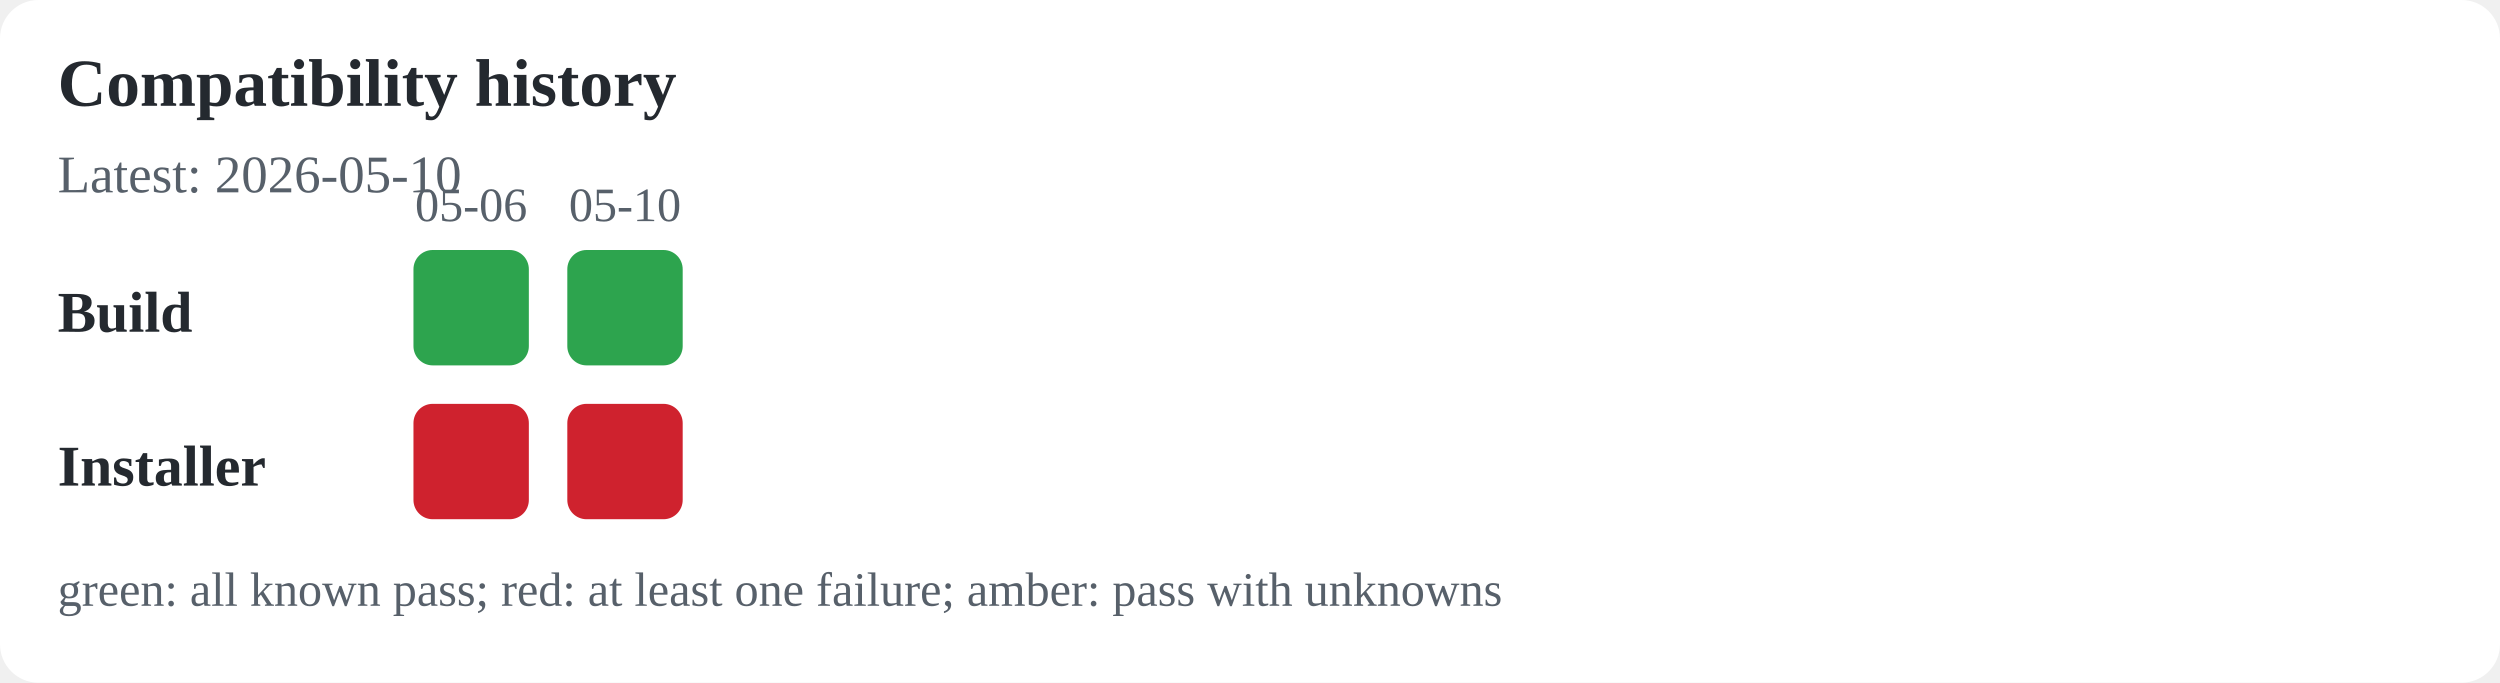
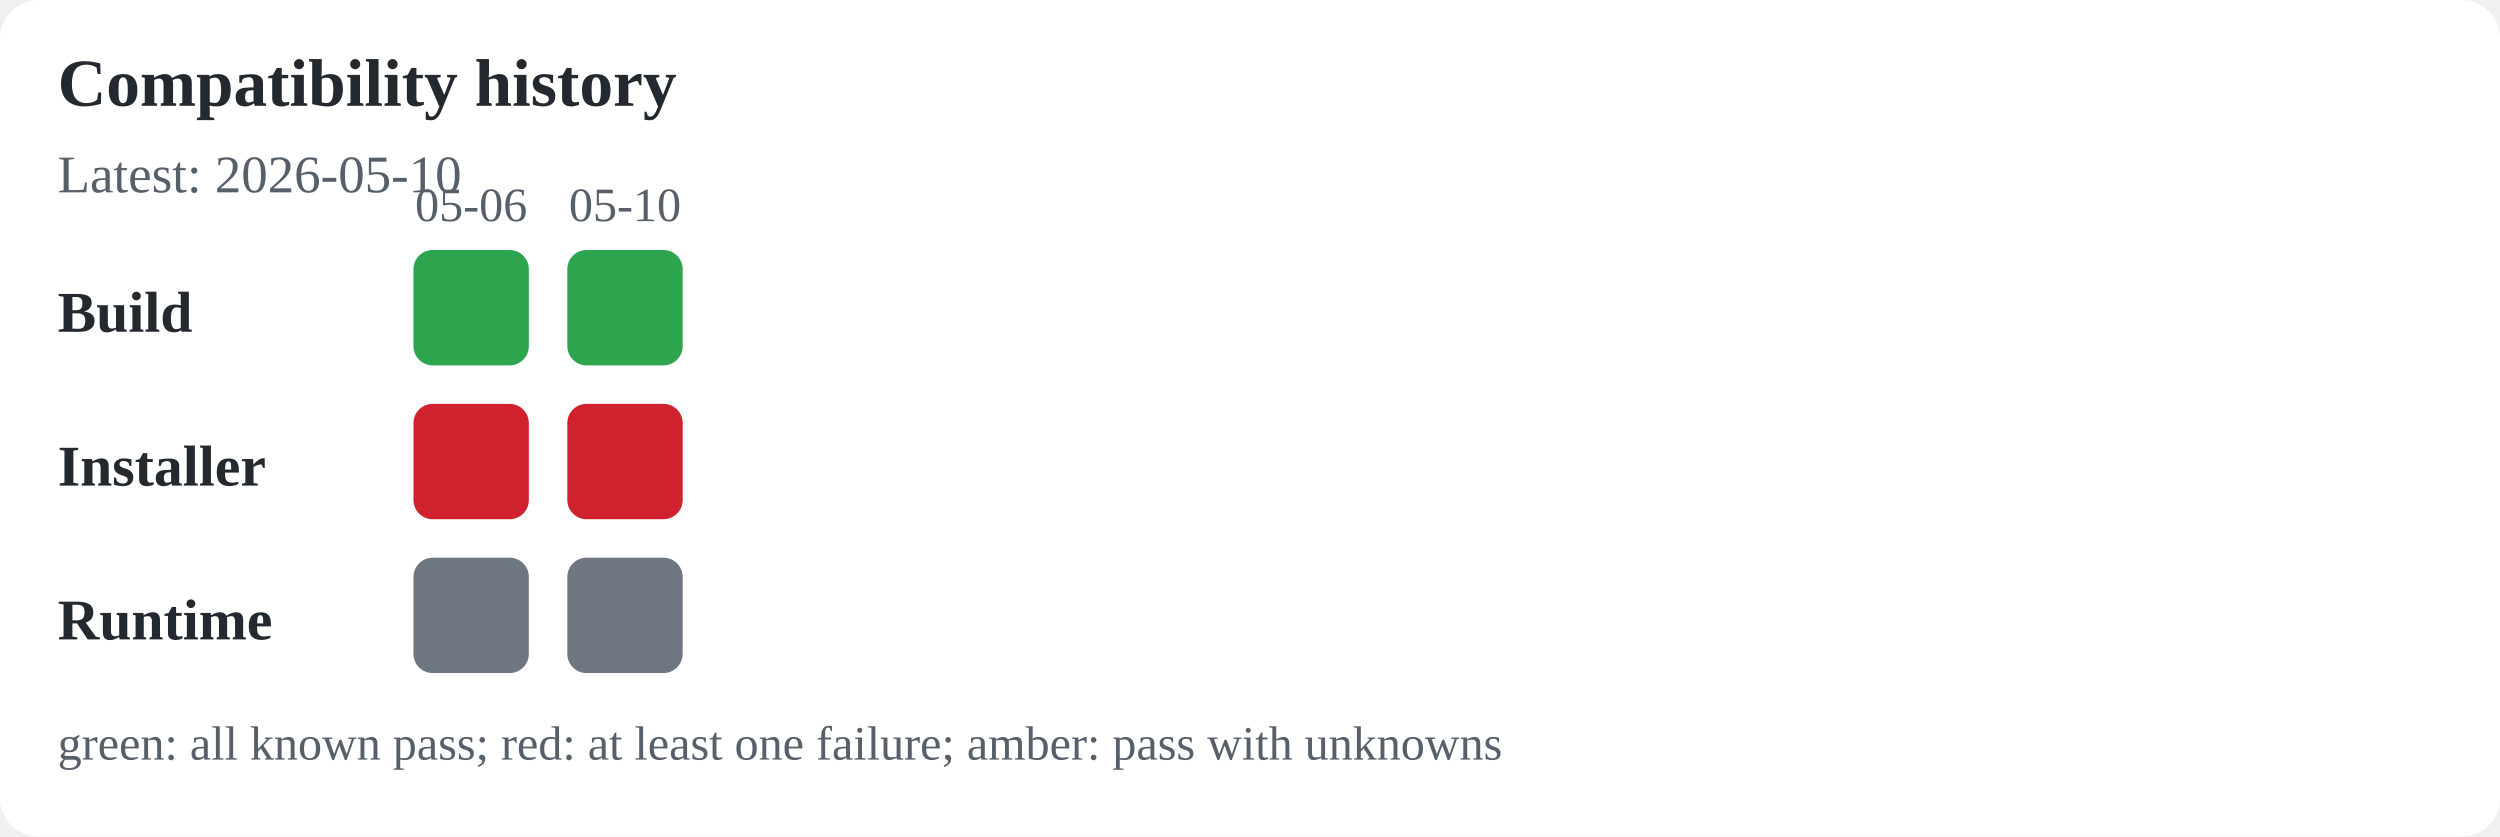
- <svg xmlns="http://www.w3.org/2000/svg" width="520" height="142" viewBox="0 0 520 142" role="img" aria-labelledby="title desc">
+ <svg xmlns="http://www.w3.org/2000/svg" width="520" height="174" viewBox="0 0 520 174" role="img" aria-labelledby="title desc">
  <rect width="100%" height="100%" fill="#ffffff" rx="8" />
  <text x="12" y="22" font-size="14" font-weight="600" text-anchor="start" fill="#24292f">Compatibility history</text>
  <text x="12" y="40" font-size="11" font-weight="400" text-anchor="start" fill="#57606a">Latest: 2026-05-10</text>
  <text x="12" y="69" font-size="12" font-weight="600" text-anchor="start" fill="#24292f">Build</text>
  <text x="12" y="101" font-size="12" font-weight="600" text-anchor="start" fill="#24292f">Installer</text>
+   <text x="12" y="133" font-size="12" font-weight="600" text-anchor="start" fill="#24292f">Runtime</text>
  <text x="98" y="46" font-size="10" font-weight="400" text-anchor="middle" fill="#57606a">05-06</text>
  <rect x="86" y="52" width="24" height="24" rx="4" fill="#2da44e" />
  <rect x="86" y="84" width="24" height="24" rx="4" fill="#cf222e" />
+   <rect x="86" y="116" width="24" height="24" rx="4" fill="#6e7781" />
  <text x="130" y="46" font-size="10" font-weight="400" text-anchor="middle" fill="#57606a">05-10</text>
  <rect x="118" y="52" width="24" height="24" rx="4" fill="#2da44e" />
  <rect x="118" y="84" width="24" height="24" rx="4" fill="#cf222e" />
-   <text x="12" y="126" font-size="10" font-weight="400" text-anchor="start" fill="#57606a">green: all known pass; red: at least one failure; amber: pass with unknowns</text>
+   <rect x="118" y="116" width="24" height="24" rx="4" fill="#6e7781" />
+   <text x="12" y="158" font-size="10" font-weight="400" text-anchor="start" fill="#57606a">green: all known pass; red: at least one failure; amber: pass with unknowns</text>
</svg>
